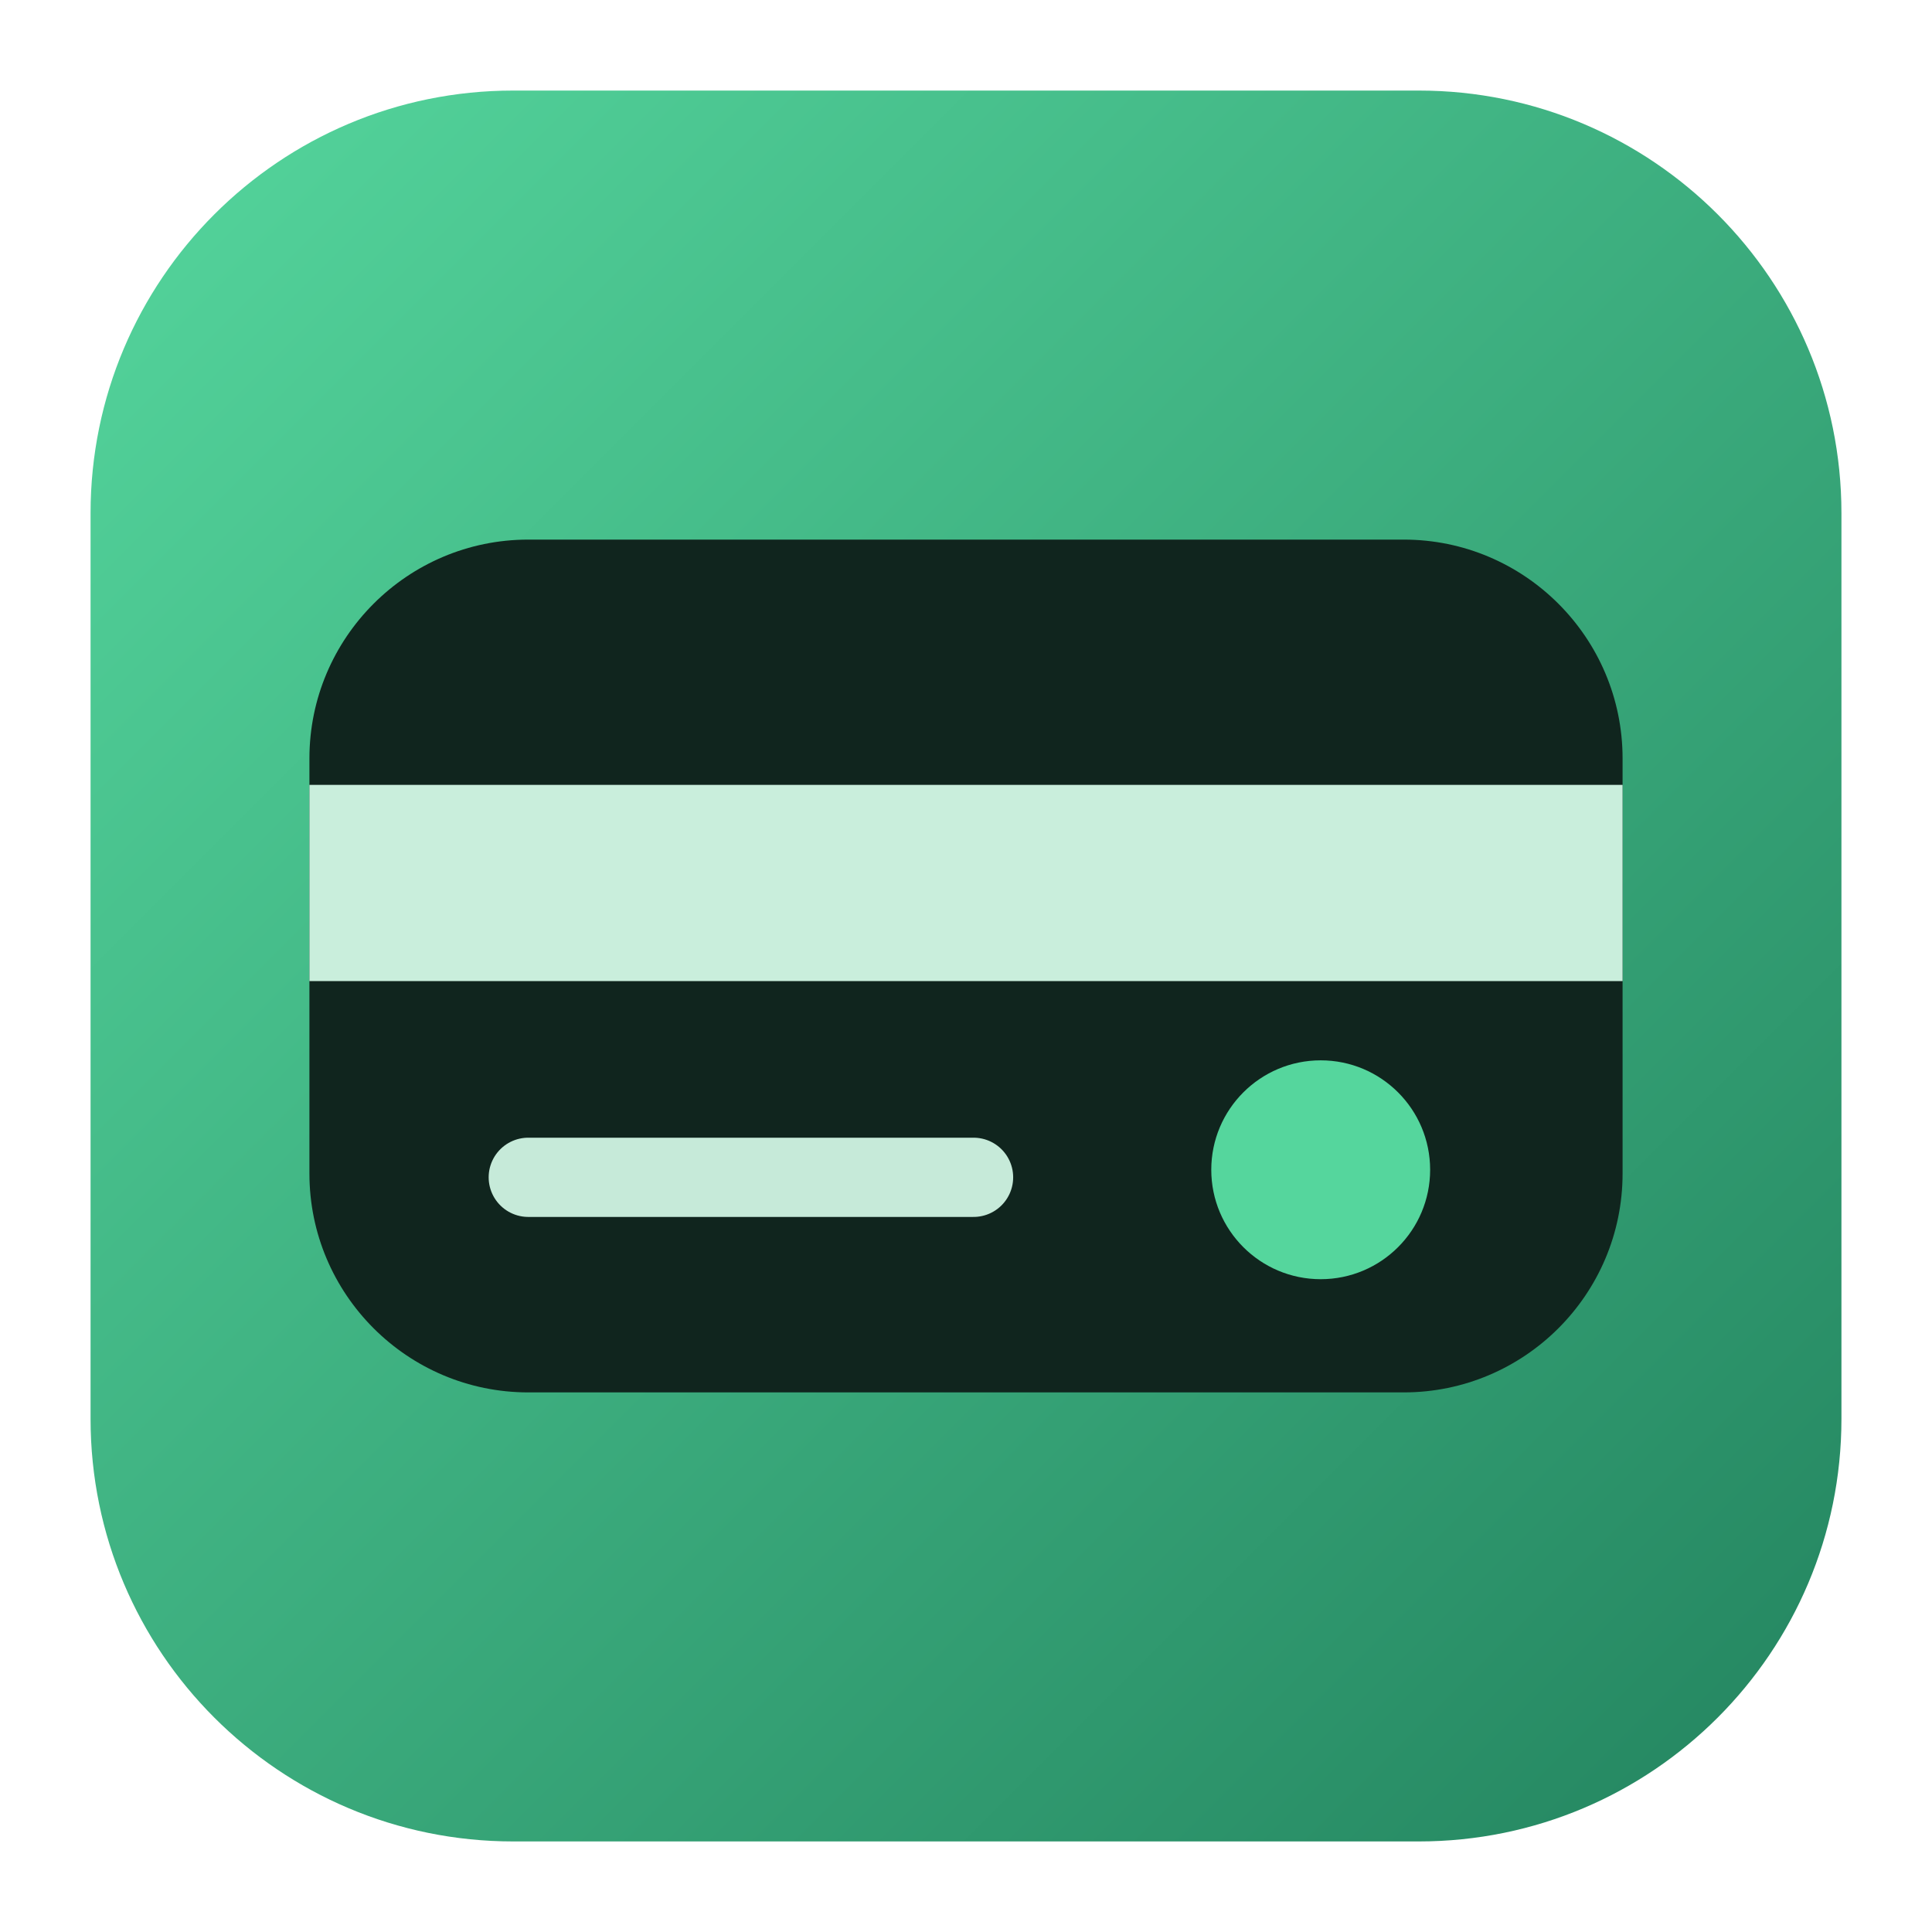
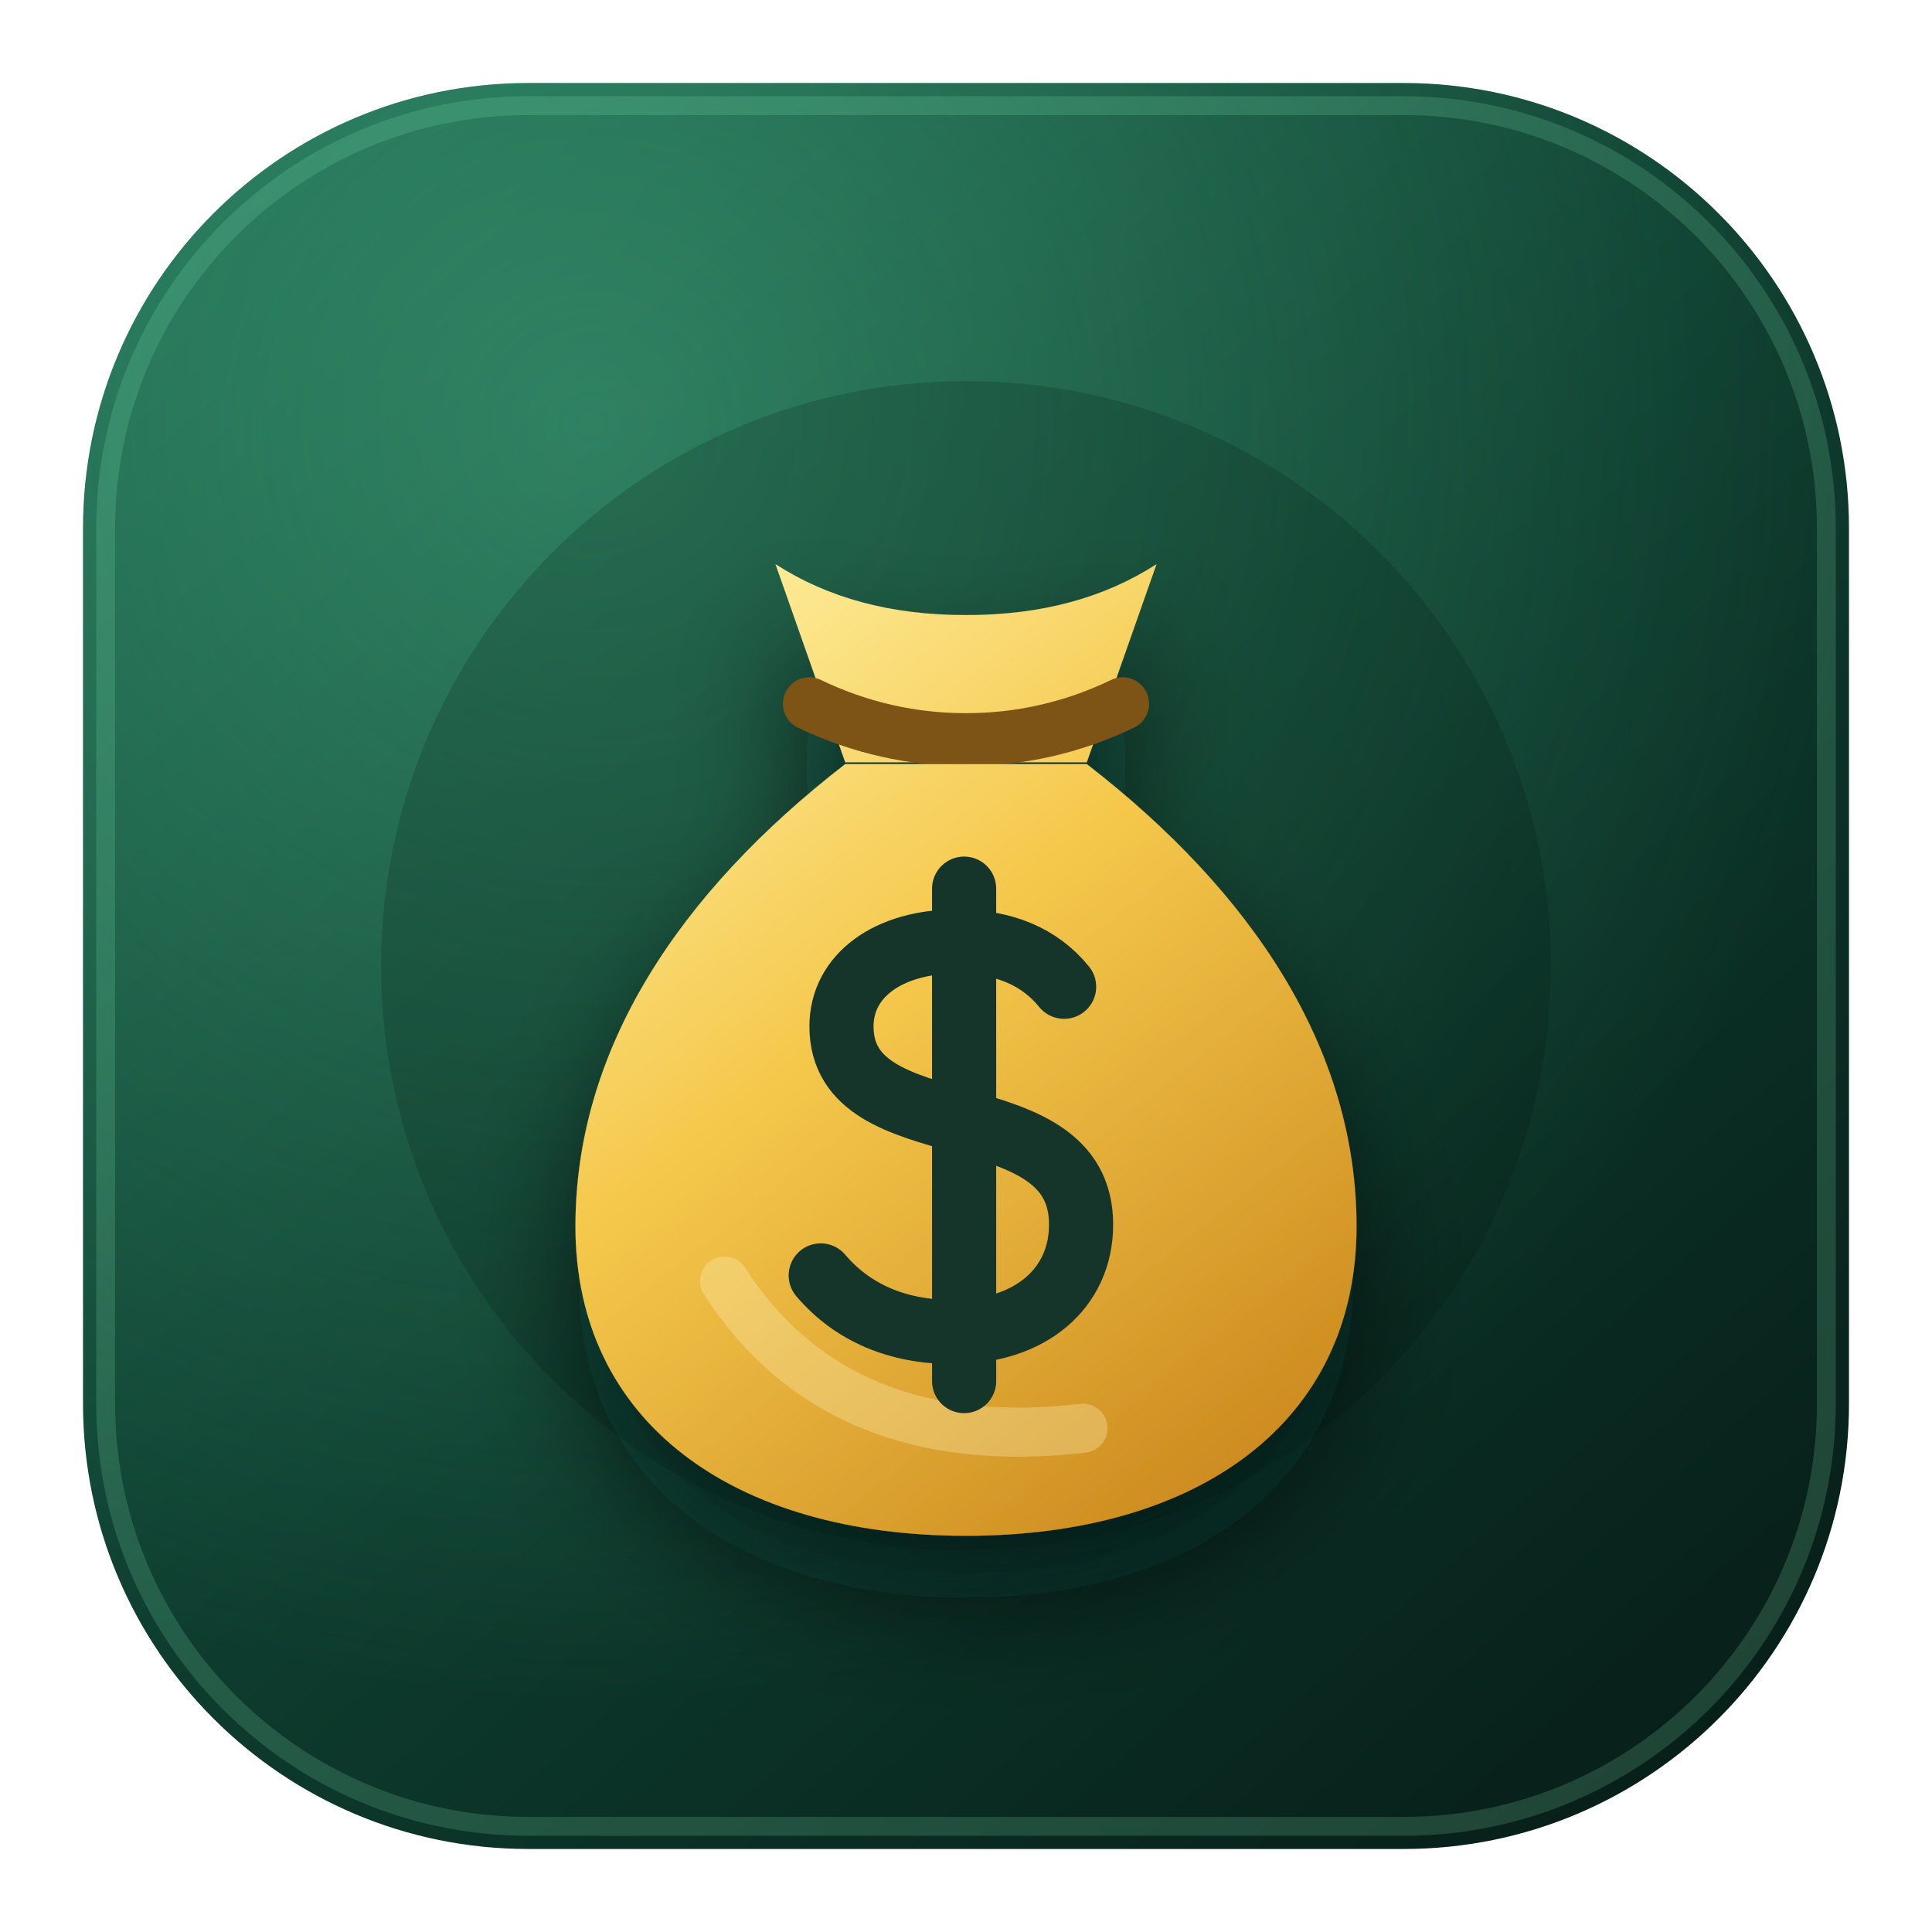
<svg xmlns="http://www.w3.org/2000/svg" width="1024" height="1024" viewBox="0 0 1024 1024">
  <defs>
-     <linearGradient id="bg" x1="0" y1="0" x2="1" y2="1">
-       <stop offset="0" stop-color="#55d69d" />
-       <stop offset="1" stop-color="#23845f" />
+     <linearGradient id="background" x1="120" y1="80" x2="900" y2="960" gradientUnits="userSpaceOnUse">
+       <stop stop-color="#1a5f49" />
+       <stop offset="0.52" stop-color="#0d3b2d" />
+       <stop offset="1" stop-color="#071e18" />
    </linearGradient>
+     <radialGradient id="glow" cx="0" cy="0" r="1" gradientTransform="translate(310 220) rotate(45) scale(690)" gradientUnits="userSpaceOnUse">
+       <stop stop-color="#67e8ae" stop-opacity="0.32" />
+       <stop offset="1" stop-color="#67e8ae" stop-opacity="0" />
+     </radialGradient>
+     <linearGradient id="gold" x1="330" y1="300" x2="720" y2="790" gradientUnits="userSpaceOnUse">
+       <stop stop-color="#fff2a6" />
+       <stop offset="0.42" stop-color="#f5c84c" />
+       <stop offset="1" stop-color="#c78319" />
+     </linearGradient>
+     <filter id="shadow" x="-30%" y="-30%" width="160%" height="170%">
+       <feDropShadow dx="0" dy="34" stdDeviation="30" flood-color="#020a08" flood-opacity="0.6" />
+     </filter>
  </defs>
-   <rect x="48" y="48" width="928" height="928" rx="224" fill="url(#bg)" />
-   <path d="M280 286h464c64 0 116 52 116 116v220c0 64-52 116-116 116H280c-64 0-116-52-116-116V402c0-64 52-116 116-116Z" fill="#10251e" />
-   <path d="M164 416h696v104H164z" fill="#d9ffed" opacity=".92" />
-   <circle cx="700" cy="620" r="58" fill="#55d69d" />
-   <path d="M280 624h236" stroke="#d9ffed" stroke-width="42" stroke-linecap="round" opacity=".9" />
+   <rect x="44" y="44" width="936" height="936" rx="236" fill="url(#background)" />
+   <rect x="56" y="56" width="912" height="912" rx="224" fill="none" stroke="#8bf0bf" stroke-opacity="0.18" stroke-width="10" />
+   <rect x="44" y="44" width="936" height="936" rx="236" fill="url(#glow)" />
+   <circle cx="512" cy="512" r="310" fill="#04130f" fill-opacity="0.18" />
+   <g filter="url(#shadow)">
+     <path d="M411 299c28 18 61 27 101 27s73-9 101-27l-37 105H448l-37-105Z" fill="url(#gold)" />
+     <path d="M429 373c27 13 55 19 83 19s56-6 83-19" fill="none" stroke="#7d5212" stroke-width="28" stroke-linecap="round" />
+     <path d="M448 405h128c88 68 143 151 143 245 0 104-84 164-207 164s-207-60-207-164c0-94 55-177 143-245Z" fill="url(#gold)" />
+     <path d="M384 679c40 62 104 88 190 78" fill="none" stroke="#fff7c5" stroke-opacity="0.3" stroke-width="26" stroke-linecap="round" />
+     <path d="M564 523c-13-16-32-24-57-24-36 0-61 18-61 45 0 66 127 33 127 105 0 34-27 57-68 57-29 0-53-10-70-30m76-205v261" fill="none" stroke="#17362a" stroke-width="34" stroke-linecap="round" stroke-linejoin="round" />
+   </g>
</svg>
